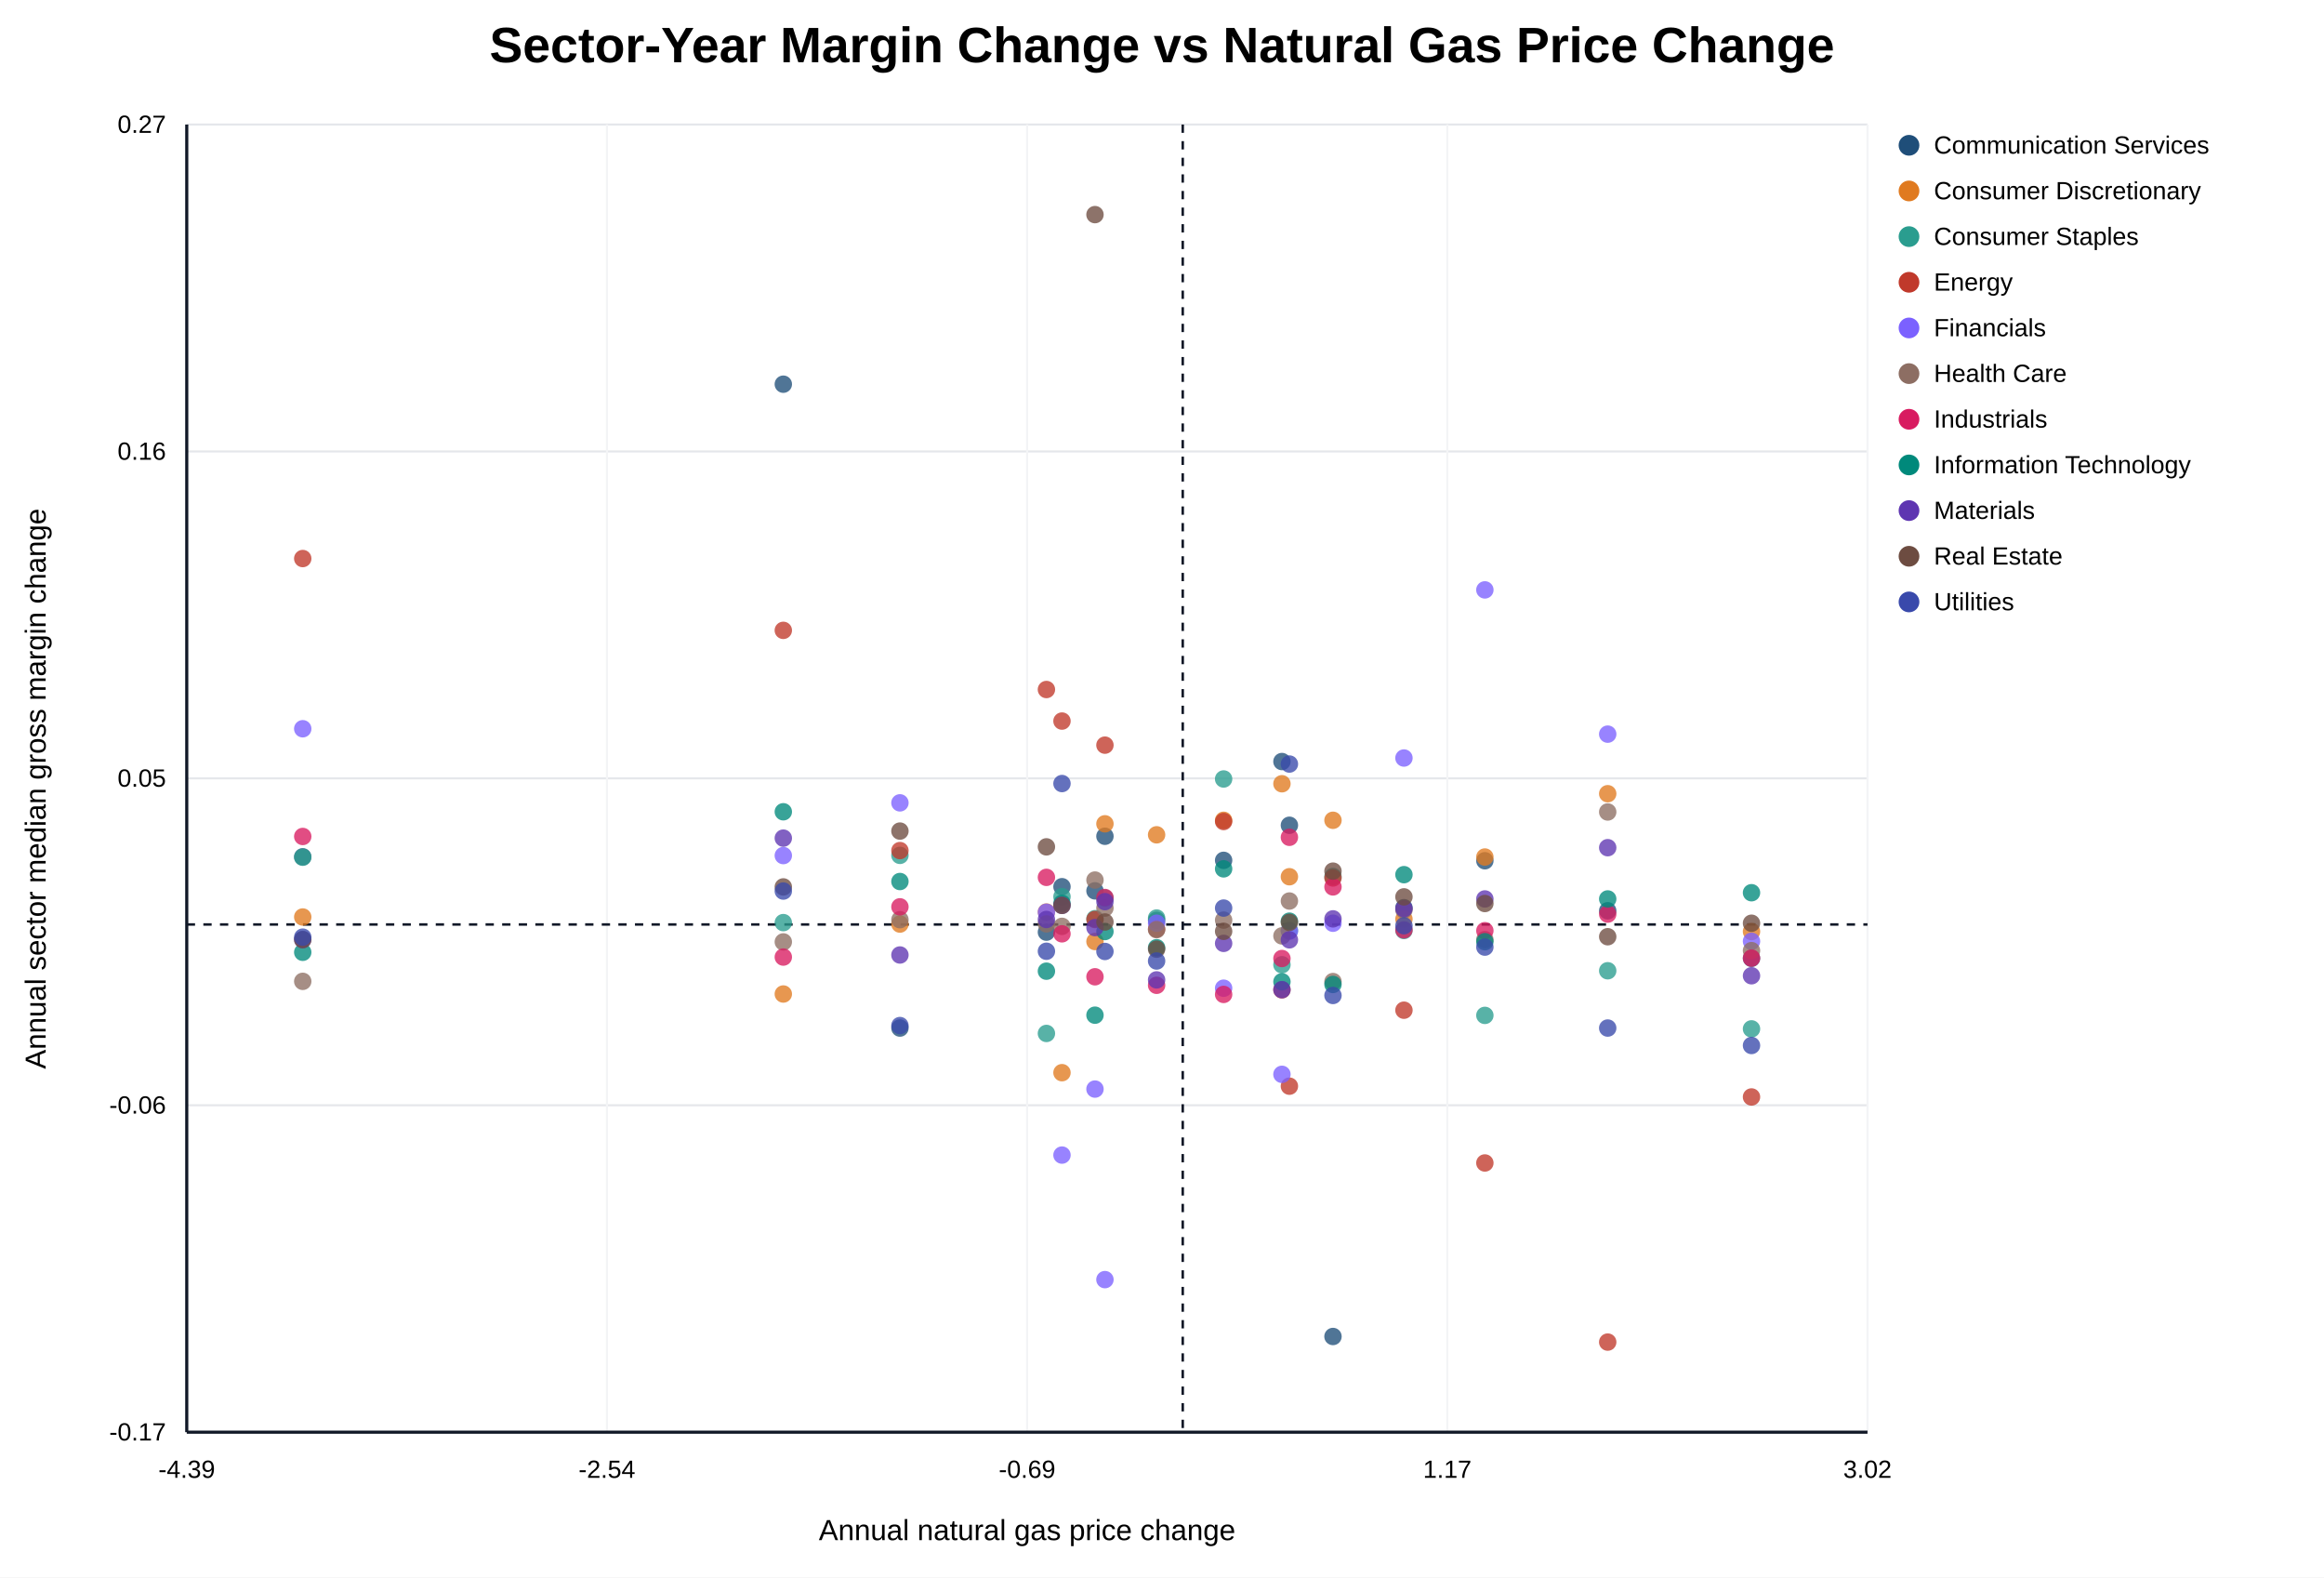
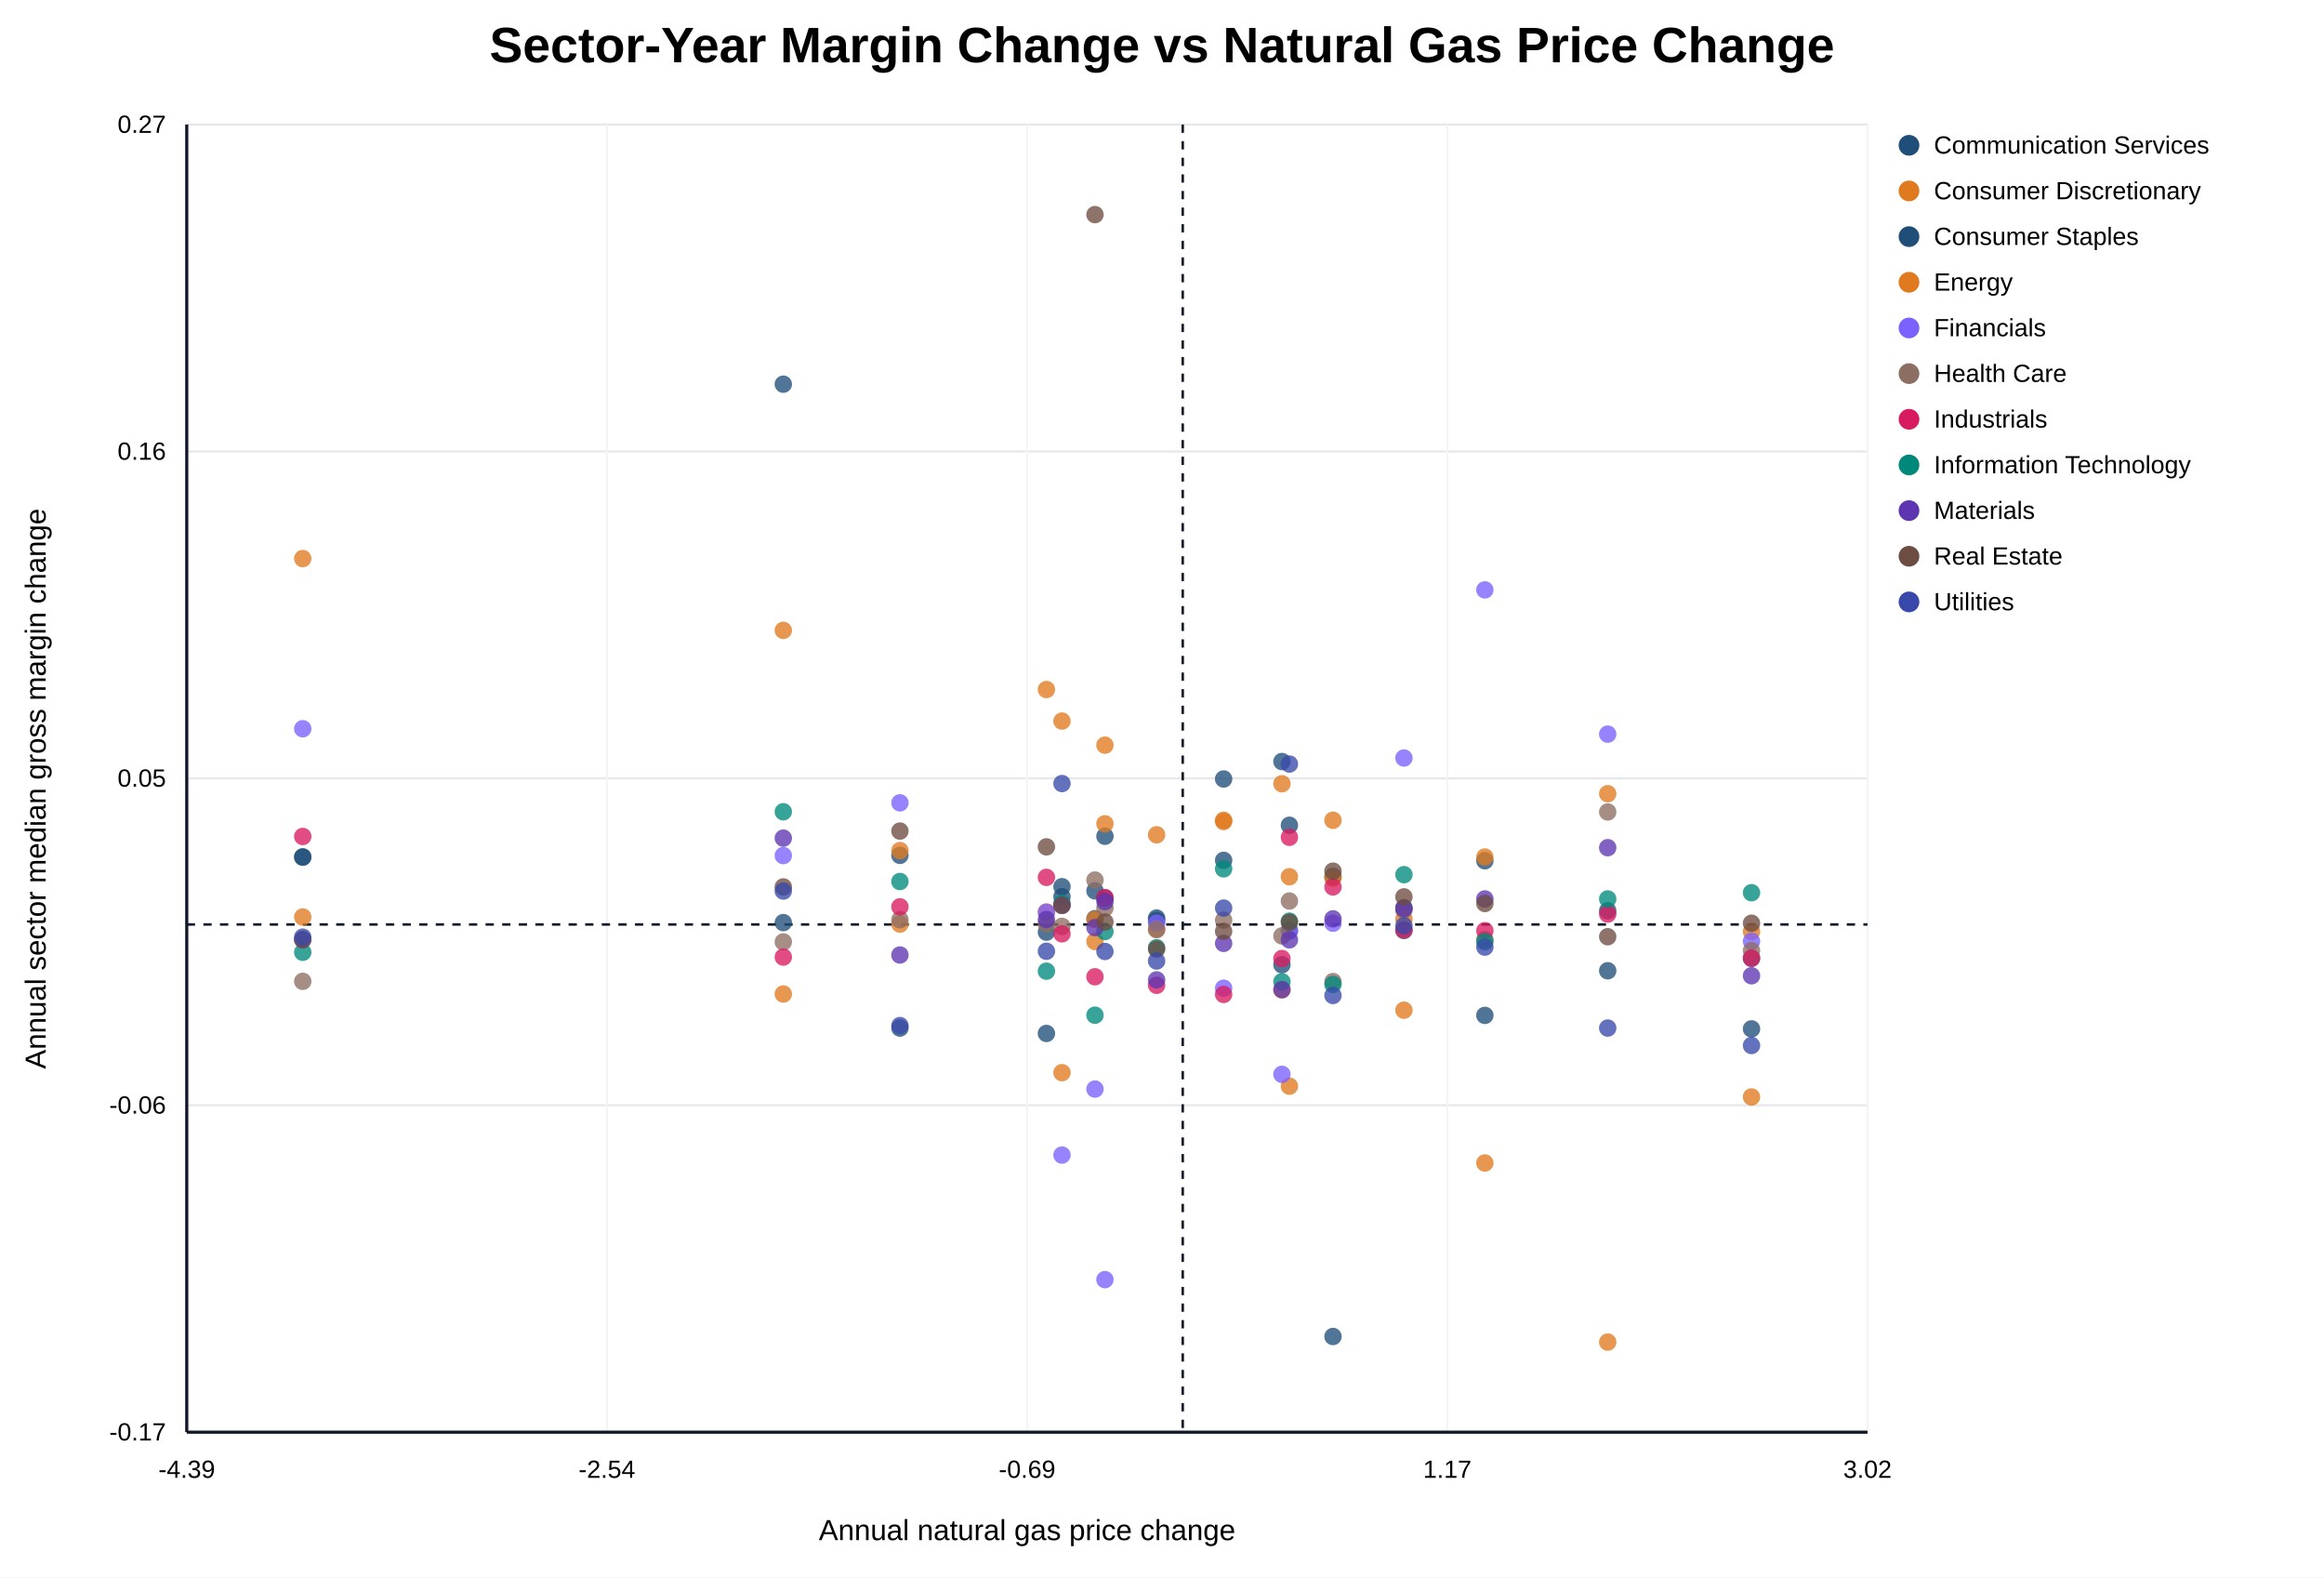
<svg xmlns="http://www.w3.org/2000/svg" width="1120" height="760" viewBox="0 0 1120 760">
  <rect width="100%" height="100%" fill="white" />
  <text x="560.0" y="30" text-anchor="middle" font-family="Arial" font-size="24" font-weight="bold">Sector-Year Margin Change vs Natural Gas Price Change</text>
  <line x1="90" y1="690.0" x2="900" y2="690.0" stroke="#e5e7eb" stroke-width="1" />
  <text x="80" y="694.0" text-anchor="end" font-family="Arial" font-size="12">-0.17</text>
  <line x1="90" y1="532.5" x2="900" y2="532.5" stroke="#e5e7eb" stroke-width="1" />
  <text x="80" y="536.5" text-anchor="end" font-family="Arial" font-size="12">-0.06</text>
  <line x1="90" y1="375.0" x2="900" y2="375.0" stroke="#e5e7eb" stroke-width="1" />
  <text x="80" y="379.0" text-anchor="end" font-family="Arial" font-size="12">0.05</text>
  <line x1="90" y1="217.5" x2="900" y2="217.5" stroke="#e5e7eb" stroke-width="1" />
  <text x="80" y="221.5" text-anchor="end" font-family="Arial" font-size="12">0.16</text>
  <line x1="90" y1="60.0" x2="900" y2="60.0" stroke="#e5e7eb" stroke-width="1" />
  <text x="80" y="64.0" text-anchor="end" font-family="Arial" font-size="12">0.27</text>
  <line x1="90.0" y1="60" x2="90.0" y2="690" stroke="#f3f4f6" stroke-width="1" />
  <text x="90.0" y="712" text-anchor="middle" font-family="Arial" font-size="12">-4.39</text>
  <line x1="292.5" y1="60" x2="292.5" y2="690" stroke="#f3f4f6" stroke-width="1" />
  <text x="292.5" y="712" text-anchor="middle" font-family="Arial" font-size="12">-2.54</text>
  <line x1="495.0" y1="60" x2="495.0" y2="690" stroke="#f3f4f6" stroke-width="1" />
  <text x="495.0" y="712" text-anchor="middle" font-family="Arial" font-size="12">-0.69</text>
  <line x1="697.5" y1="60" x2="697.5" y2="690" stroke="#f3f4f6" stroke-width="1" />
  <text x="697.5" y="712" text-anchor="middle" font-family="Arial" font-size="12">1.17</text>
  <line x1="900.0" y1="60" x2="900.0" y2="690" stroke="#f3f4f6" stroke-width="1" />
  <text x="900.0" y="712" text-anchor="middle" font-family="Arial" font-size="12">3.02</text>
  <line x1="570.0" y1="60" x2="570.0" y2="690" stroke="#111827" stroke-dasharray="4 4" stroke-width="1.2" />
  <line x1="90" y1="445.4" x2="900" y2="445.4" stroke="#111827" stroke-dasharray="4 4" stroke-width="1.2" />
  <line x1="90" y1="690" x2="900" y2="690" stroke="#111827" stroke-width="1.5" />
  <line x1="90" y1="60" x2="90" y2="690" stroke="#111827" stroke-width="1.5" />
  <text x="495.0" y="742" text-anchor="middle" font-family="Arial" font-size="14">Annual natural gas price change</text>
  <text x="22" y="380.0" transform="rotate(-90 22 380.0)" text-anchor="middle" font-family="Arial" font-size="14">Annual sector median gross margin change</text>
  <circle cx="617.8" cy="366.9" r="4.2" fill="#1f4e79" fill-opacity="0.78" />
  <circle cx="527.7" cy="429.2" r="4.2" fill="#1f4e79" fill-opacity="0.78" />
  <circle cx="433.7" cy="495.3" r="4.2" fill="#1f4e79" fill-opacity="0.78" />
  <circle cx="676.6" cy="437.3" r="4.2" fill="#1f4e79" fill-opacity="0.78" />
  <circle cx="642.4" cy="643.9" r="4.2" fill="#1f4e79" fill-opacity="0.78" />
  <circle cx="377.5" cy="185.1" r="4.2" fill="#1f4e79" fill-opacity="0.78" />
  <circle cx="557.4" cy="443.4" r="4.2" fill="#1f4e79" fill-opacity="0.78" />
  <circle cx="621.4" cy="397.6" r="4.2" fill="#1f4e79" fill-opacity="0.78" />
  <circle cx="589.7" cy="414.5" r="4.2" fill="#1f4e79" fill-opacity="0.78" />
  <circle cx="504.3" cy="449.1" r="4.2" fill="#1f4e79" fill-opacity="0.78" />
  <circle cx="511.8" cy="427.2" r="4.2" fill="#1f4e79" fill-opacity="0.78" />
  <circle cx="774.8" cy="438.8" r="4.2" fill="#1f4e79" fill-opacity="0.78" />
  <circle cx="844.1" cy="461.7" r="4.2" fill="#1f4e79" fill-opacity="0.78" />
  <circle cx="145.9" cy="412.8" r="4.2" fill="#1f4e79" fill-opacity="0.78" />
  <circle cx="532.5" cy="402.9" r="4.2" fill="#1f4e79" fill-opacity="0.78" />
  <circle cx="715.6" cy="414.7" r="4.2" fill="#1f4e79" fill-opacity="0.78" />
  <circle cx="617.8" cy="377.6" r="4.2" fill="#e07a1f" fill-opacity="0.78" />
  <circle cx="527.7" cy="453.6" r="4.2" fill="#e07a1f" fill-opacity="0.78" />
  <circle cx="433.7" cy="445.2" r="4.2" fill="#e07a1f" fill-opacity="0.78" />
  <circle cx="676.6" cy="442.8" r="4.2" fill="#e07a1f" fill-opacity="0.78" />
  <circle cx="642.4" cy="395.2" r="4.2" fill="#e07a1f" fill-opacity="0.78" />
  <circle cx="377.5" cy="478.9" r="4.2" fill="#e07a1f" fill-opacity="0.78" />
  <circle cx="557.4" cy="402.2" r="4.2" fill="#e07a1f" fill-opacity="0.78" />
  <circle cx="621.4" cy="422.4" r="4.2" fill="#e07a1f" fill-opacity="0.78" />
  <circle cx="589.7" cy="395.2" r="4.2" fill="#e07a1f" fill-opacity="0.78" />
  <circle cx="504.3" cy="439.4" r="4.2" fill="#e07a1f" fill-opacity="0.78" />
  <circle cx="511.8" cy="516.8" r="4.2" fill="#e07a1f" fill-opacity="0.78" />
  <circle cx="774.8" cy="382.4" r="4.2" fill="#e07a1f" fill-opacity="0.78" />
  <circle cx="844.1" cy="448.8" r="4.2" fill="#e07a1f" fill-opacity="0.78" />
  <circle cx="145.9" cy="441.8" r="4.2" fill="#e07a1f" fill-opacity="0.78" />
  <circle cx="532.5" cy="396.9" r="4.2" fill="#e07a1f" fill-opacity="0.78" />
  <circle cx="715.6" cy="412.9" r="4.2" fill="#e07a1f" fill-opacity="0.78" />
-   <circle cx="617.8" cy="464.8" r="4.2" fill="#2a9d8f" fill-opacity="0.78" />
-   <circle cx="527.7" cy="442.6" r="4.2" fill="#2a9d8f" fill-opacity="0.78" />
-   <circle cx="433.7" cy="412.1" r="4.2" fill="#2a9d8f" fill-opacity="0.78" />
-   <circle cx="676.6" cy="448.3" r="4.2" fill="#2a9d8f" fill-opacity="0.78" />
-   <circle cx="642.4" cy="422.3" r="4.2" fill="#2a9d8f" fill-opacity="0.78" />
-   <circle cx="377.5" cy="444.5" r="4.2" fill="#2a9d8f" fill-opacity="0.78" />
-   <circle cx="557.4" cy="442.3" r="4.2" fill="#2a9d8f" fill-opacity="0.78" />
-   <circle cx="621.4" cy="448.3" r="4.2" fill="#2a9d8f" fill-opacity="0.78" />
-   <circle cx="589.7" cy="375.3" r="4.2" fill="#2a9d8f" fill-opacity="0.78" />
-   <circle cx="504.3" cy="497.9" r="4.2" fill="#2a9d8f" fill-opacity="0.78" />
-   <circle cx="511.8" cy="432.0" r="4.2" fill="#2a9d8f" fill-opacity="0.78" />
-   <circle cx="774.8" cy="467.7" r="4.2" fill="#2a9d8f" fill-opacity="0.78" />
-   <circle cx="844.1" cy="495.7" r="4.2" fill="#2a9d8f" fill-opacity="0.78" />
-   <circle cx="145.9" cy="413.0" r="4.2" fill="#2a9d8f" fill-opacity="0.78" />
-   <circle cx="532.5" cy="432.7" r="4.2" fill="#2a9d8f" fill-opacity="0.78" />
-   <circle cx="715.6" cy="489.2" r="4.2" fill="#2a9d8f" fill-opacity="0.78" />
-   <circle cx="617.8" cy="476.9" r="4.2" fill="#c0392b" fill-opacity="0.78" />
-   <circle cx="527.7" cy="443.0" r="4.2" fill="#c0392b" fill-opacity="0.78" />
-   <circle cx="433.7" cy="409.8" r="4.2" fill="#c0392b" fill-opacity="0.78" />
-   <circle cx="676.6" cy="486.7" r="4.2" fill="#c0392b" fill-opacity="0.78" />
-   <circle cx="642.4" cy="423.0" r="4.2" fill="#c0392b" fill-opacity="0.78" />
-   <circle cx="377.5" cy="303.7" r="4.2" fill="#c0392b" fill-opacity="0.78" />
-   <circle cx="557.4" cy="447.6" r="4.2" fill="#c0392b" fill-opacity="0.78" />
-   <circle cx="621.4" cy="523.3" r="4.2" fill="#c0392b" fill-opacity="0.78" />
-   <circle cx="589.7" cy="395.8" r="4.2" fill="#c0392b" fill-opacity="0.78" />
-   <circle cx="504.3" cy="332.2" r="4.2" fill="#c0392b" fill-opacity="0.78" />
-   <circle cx="511.8" cy="347.4" r="4.2" fill="#c0392b" fill-opacity="0.78" />
-   <circle cx="774.8" cy="646.6" r="4.2" fill="#c0392b" fill-opacity="0.78" />
-   <circle cx="844.1" cy="528.5" r="4.2" fill="#c0392b" fill-opacity="0.78" />
-   <circle cx="145.9" cy="269.1" r="4.2" fill="#c0392b" fill-opacity="0.78" />
-   <circle cx="532.5" cy="359.0" r="4.2" fill="#c0392b" fill-opacity="0.78" />
-   <circle cx="715.6" cy="560.3" r="4.2" fill="#c0392b" fill-opacity="0.78" />
+   <circle cx="617.8" cy="464.8" r="4.2" fill="#1f4e79" fill-opacity="0.78" />
+   <circle cx="527.7" cy="442.6" r="4.2" fill="#1f4e79" fill-opacity="0.78" />
+   <circle cx="433.7" cy="412.1" r="4.2" fill="#1f4e79" fill-opacity="0.78" />
+   <circle cx="676.6" cy="448.3" r="4.2" fill="#1f4e79" fill-opacity="0.78" />
+   <circle cx="642.4" cy="422.3" r="4.2" fill="#1f4e79" fill-opacity="0.78" />
+   <circle cx="377.5" cy="444.5" r="4.2" fill="#1f4e79" fill-opacity="0.78" />
+   <circle cx="557.4" cy="442.3" r="4.2" fill="#1f4e79" fill-opacity="0.78" />
+   <circle cx="621.4" cy="448.3" r="4.2" fill="#1f4e79" fill-opacity="0.78" />
+   <circle cx="589.7" cy="375.3" r="4.2" fill="#1f4e79" fill-opacity="0.78" />
+   <circle cx="504.3" cy="497.9" r="4.2" fill="#1f4e79" fill-opacity="0.78" />
+   <circle cx="511.8" cy="432.0" r="4.2" fill="#1f4e79" fill-opacity="0.78" />
+   <circle cx="774.8" cy="467.7" r="4.2" fill="#1f4e79" fill-opacity="0.78" />
+   <circle cx="844.1" cy="495.7" r="4.2" fill="#1f4e79" fill-opacity="0.78" />
+   <circle cx="145.9" cy="413.0" r="4.2" fill="#1f4e79" fill-opacity="0.78" />
+   <circle cx="532.5" cy="432.7" r="4.2" fill="#1f4e79" fill-opacity="0.78" />
+   <circle cx="715.6" cy="489.2" r="4.2" fill="#1f4e79" fill-opacity="0.78" />
+   <circle cx="617.8" cy="476.9" r="4.2" fill="#e07a1f" fill-opacity="0.78" />
+   <circle cx="527.7" cy="443.0" r="4.2" fill="#e07a1f" fill-opacity="0.78" />
+   <circle cx="433.7" cy="409.8" r="4.2" fill="#e07a1f" fill-opacity="0.78" />
+   <circle cx="676.6" cy="486.7" r="4.2" fill="#e07a1f" fill-opacity="0.78" />
+   <circle cx="642.4" cy="423.0" r="4.2" fill="#e07a1f" fill-opacity="0.78" />
+   <circle cx="377.5" cy="303.7" r="4.2" fill="#e07a1f" fill-opacity="0.78" />
+   <circle cx="557.4" cy="447.6" r="4.2" fill="#e07a1f" fill-opacity="0.78" />
+   <circle cx="621.4" cy="523.3" r="4.2" fill="#e07a1f" fill-opacity="0.78" />
+   <circle cx="589.7" cy="395.8" r="4.2" fill="#e07a1f" fill-opacity="0.78" />
+   <circle cx="504.3" cy="332.2" r="4.2" fill="#e07a1f" fill-opacity="0.78" />
+   <circle cx="511.8" cy="347.4" r="4.2" fill="#e07a1f" fill-opacity="0.78" />
+   <circle cx="774.8" cy="646.6" r="4.2" fill="#e07a1f" fill-opacity="0.78" />
+   <circle cx="844.1" cy="528.5" r="4.2" fill="#e07a1f" fill-opacity="0.78" />
+   <circle cx="145.9" cy="269.1" r="4.2" fill="#e07a1f" fill-opacity="0.78" />
+   <circle cx="532.5" cy="359.0" r="4.2" fill="#e07a1f" fill-opacity="0.78" />
+   <circle cx="715.6" cy="560.3" r="4.2" fill="#e07a1f" fill-opacity="0.78" />
  <circle cx="617.8" cy="517.6" r="4.2" fill="#7b61ff" fill-opacity="0.78" />
  <circle cx="527.7" cy="524.7" r="4.2" fill="#7b61ff" fill-opacity="0.78" />
  <circle cx="433.7" cy="386.8" r="4.2" fill="#7b61ff" fill-opacity="0.78" />
  <circle cx="676.6" cy="365.2" r="4.2" fill="#7b61ff" fill-opacity="0.78" />
  <circle cx="642.4" cy="444.8" r="4.2" fill="#7b61ff" fill-opacity="0.78" />
  <circle cx="377.5" cy="412.2" r="4.2" fill="#7b61ff" fill-opacity="0.78" />
  <circle cx="557.4" cy="444.8" r="4.2" fill="#7b61ff" fill-opacity="0.78" />
  <circle cx="621.4" cy="448.6" r="4.2" fill="#7b61ff" fill-opacity="0.78" />
  <circle cx="589.7" cy="476.1" r="4.2" fill="#7b61ff" fill-opacity="0.78" />
  <circle cx="504.3" cy="439.5" r="4.2" fill="#7b61ff" fill-opacity="0.78" />
  <circle cx="511.8" cy="556.5" r="4.2" fill="#7b61ff" fill-opacity="0.78" />
  <circle cx="774.8" cy="353.7" r="4.2" fill="#7b61ff" fill-opacity="0.78" />
  <circle cx="844.1" cy="453.5" r="4.2" fill="#7b61ff" fill-opacity="0.78" />
  <circle cx="145.9" cy="351.1" r="4.2" fill="#7b61ff" fill-opacity="0.78" />
  <circle cx="532.5" cy="616.5" r="4.2" fill="#7b61ff" fill-opacity="0.78" />
  <circle cx="715.6" cy="284.2" r="4.2" fill="#7b61ff" fill-opacity="0.78" />
  <circle cx="617.8" cy="450.9" r="4.2" fill="#8d6e63" fill-opacity="0.78" />
  <circle cx="527.7" cy="424.0" r="4.2" fill="#8d6e63" fill-opacity="0.78" />
  <circle cx="433.7" cy="443.1" r="4.2" fill="#8d6e63" fill-opacity="0.78" />
  <circle cx="676.6" cy="438.4" r="4.2" fill="#8d6e63" fill-opacity="0.78" />
  <circle cx="642.4" cy="472.9" r="4.2" fill="#8d6e63" fill-opacity="0.78" />
  <circle cx="377.5" cy="453.8" r="4.2" fill="#8d6e63" fill-opacity="0.78" />
  <circle cx="557.4" cy="447.9" r="4.2" fill="#8d6e63" fill-opacity="0.78" />
  <circle cx="621.4" cy="434.1" r="4.2" fill="#8d6e63" fill-opacity="0.78" />
  <circle cx="589.7" cy="443.3" r="4.2" fill="#8d6e63" fill-opacity="0.78" />
  <circle cx="504.3" cy="445.1" r="4.2" fill="#8d6e63" fill-opacity="0.78" />
  <circle cx="511.8" cy="446.3" r="4.2" fill="#8d6e63" fill-opacity="0.78" />
  <circle cx="774.8" cy="391.2" r="4.2" fill="#8d6e63" fill-opacity="0.78" />
  <circle cx="844.1" cy="458.0" r="4.2" fill="#8d6e63" fill-opacity="0.78" />
  <circle cx="145.9" cy="472.8" r="4.2" fill="#8d6e63" fill-opacity="0.78" />
  <circle cx="532.5" cy="437.5" r="4.2" fill="#8d6e63" fill-opacity="0.78" />
  <circle cx="715.6" cy="452.7" r="4.2" fill="#8d6e63" fill-opacity="0.78" />
  <circle cx="617.8" cy="461.8" r="4.2" fill="#d81b60" fill-opacity="0.78" />
  <circle cx="527.7" cy="470.6" r="4.2" fill="#d81b60" fill-opacity="0.78" />
  <circle cx="433.7" cy="436.9" r="4.2" fill="#d81b60" fill-opacity="0.78" />
  <circle cx="676.6" cy="448.0" r="4.2" fill="#d81b60" fill-opacity="0.78" />
  <circle cx="642.4" cy="427.3" r="4.2" fill="#d81b60" fill-opacity="0.78" />
  <circle cx="377.5" cy="461.1" r="4.2" fill="#d81b60" fill-opacity="0.78" />
  <circle cx="557.4" cy="474.7" r="4.2" fill="#d81b60" fill-opacity="0.78" />
  <circle cx="621.4" cy="403.4" r="4.2" fill="#d81b60" fill-opacity="0.78" />
  <circle cx="589.7" cy="479.1" r="4.2" fill="#d81b60" fill-opacity="0.78" />
  <circle cx="504.3" cy="422.7" r="4.2" fill="#d81b60" fill-opacity="0.78" />
  <circle cx="511.8" cy="449.9" r="4.2" fill="#d81b60" fill-opacity="0.78" />
  <circle cx="774.8" cy="440.4" r="4.2" fill="#d81b60" fill-opacity="0.78" />
  <circle cx="844.1" cy="461.6" r="4.2" fill="#d81b60" fill-opacity="0.78" />
  <circle cx="145.9" cy="403.0" r="4.2" fill="#d81b60" fill-opacity="0.78" />
  <circle cx="532.5" cy="432.4" r="4.2" fill="#d81b60" fill-opacity="0.78" />
  <circle cx="715.6" cy="448.4" r="4.2" fill="#d81b60" fill-opacity="0.78" />
  <circle cx="617.8" cy="473.0" r="4.2" fill="#00897b" fill-opacity="0.78" />
  <circle cx="527.7" cy="489.1" r="4.2" fill="#00897b" fill-opacity="0.78" />
  <circle cx="433.7" cy="424.7" r="4.2" fill="#00897b" fill-opacity="0.78" />
  <circle cx="676.6" cy="421.4" r="4.2" fill="#00897b" fill-opacity="0.78" />
  <circle cx="642.4" cy="474.3" r="4.2" fill="#00897b" fill-opacity="0.78" />
  <circle cx="377.5" cy="391.1" r="4.2" fill="#00897b" fill-opacity="0.78" />
  <circle cx="557.4" cy="456.6" r="4.2" fill="#00897b" fill-opacity="0.78" />
  <circle cx="621.4" cy="443.8" r="4.2" fill="#00897b" fill-opacity="0.78" />
  <circle cx="589.7" cy="418.6" r="4.2" fill="#00897b" fill-opacity="0.78" />
  <circle cx="504.3" cy="467.9" r="4.2" fill="#00897b" fill-opacity="0.78" />
  <circle cx="511.8" cy="435.2" r="4.2" fill="#00897b" fill-opacity="0.78" />
  <circle cx="774.8" cy="433.1" r="4.2" fill="#00897b" fill-opacity="0.78" />
  <circle cx="844.1" cy="430.1" r="4.2" fill="#00897b" fill-opacity="0.78" />
  <circle cx="145.9" cy="458.8" r="4.2" fill="#00897b" fill-opacity="0.78" />
  <circle cx="532.5" cy="448.8" r="4.2" fill="#00897b" fill-opacity="0.78" />
  <circle cx="715.6" cy="453.7" r="4.2" fill="#00897b" fill-opacity="0.78" />
  <circle cx="617.8" cy="476.8" r="4.2" fill="#5e35b1" fill-opacity="0.78" />
  <circle cx="527.7" cy="446.9" r="4.2" fill="#5e35b1" fill-opacity="0.78" />
  <circle cx="433.7" cy="460.1" r="4.2" fill="#5e35b1" fill-opacity="0.78" />
  <circle cx="676.6" cy="437.8" r="4.2" fill="#5e35b1" fill-opacity="0.78" />
  <circle cx="642.4" cy="442.7" r="4.2" fill="#5e35b1" fill-opacity="0.78" />
  <circle cx="377.5" cy="403.8" r="4.2" fill="#5e35b1" fill-opacity="0.78" />
  <circle cx="557.4" cy="472.1" r="4.2" fill="#5e35b1" fill-opacity="0.78" />
  <circle cx="621.4" cy="452.8" r="4.2" fill="#5e35b1" fill-opacity="0.78" />
  <circle cx="589.7" cy="454.5" r="4.2" fill="#5e35b1" fill-opacity="0.78" />
  <circle cx="504.3" cy="443.0" r="4.2" fill="#5e35b1" fill-opacity="0.78" />
  <circle cx="511.8" cy="436.2" r="4.2" fill="#5e35b1" fill-opacity="0.78" />
  <circle cx="774.8" cy="408.4" r="4.2" fill="#5e35b1" fill-opacity="0.78" />
  <circle cx="844.1" cy="470.1" r="4.2" fill="#5e35b1" fill-opacity="0.78" />
  <circle cx="145.9" cy="452.7" r="4.2" fill="#5e35b1" fill-opacity="0.78" />
  <circle cx="532.5" cy="434.4" r="4.2" fill="#5e35b1" fill-opacity="0.78" />
  <circle cx="715.6" cy="433.1" r="4.2" fill="#5e35b1" fill-opacity="0.78" />
  <circle cx="527.7" cy="103.4" r="4.2" fill="#6d4c41" fill-opacity="0.78" />
  <circle cx="433.7" cy="400.4" r="4.2" fill="#6d4c41" fill-opacity="0.78" />
  <circle cx="676.6" cy="432.1" r="4.2" fill="#6d4c41" fill-opacity="0.78" />
  <circle cx="642.4" cy="419.7" r="4.2" fill="#6d4c41" fill-opacity="0.78" />
  <circle cx="377.5" cy="427.3" r="4.2" fill="#6d4c41" fill-opacity="0.78" />
  <circle cx="557.4" cy="457.3" r="4.2" fill="#6d4c41" fill-opacity="0.78" />
  <circle cx="621.4" cy="444.4" r="4.2" fill="#6d4c41" fill-opacity="0.78" />
  <circle cx="589.7" cy="448.7" r="4.2" fill="#6d4c41" fill-opacity="0.78" />
  <circle cx="504.3" cy="408.0" r="4.2" fill="#6d4c41" fill-opacity="0.78" />
  <circle cx="511.8" cy="436.2" r="4.2" fill="#6d4c41" fill-opacity="0.78" />
  <circle cx="774.8" cy="451.3" r="4.2" fill="#6d4c41" fill-opacity="0.78" />
  <circle cx="844.1" cy="444.8" r="4.2" fill="#6d4c41" fill-opacity="0.78" />
  <circle cx="145.9" cy="452.7" r="4.2" fill="#6d4c41" fill-opacity="0.78" />
  <circle cx="532.5" cy="444.2" r="4.2" fill="#6d4c41" fill-opacity="0.78" />
  <circle cx="715.6" cy="435.3" r="4.2" fill="#6d4c41" fill-opacity="0.78" />
  <circle cx="433.7" cy="494.1" r="4.2" fill="#3949ab" fill-opacity="0.78" />
  <circle cx="676.6" cy="446.0" r="4.2" fill="#3949ab" fill-opacity="0.78" />
  <circle cx="642.4" cy="479.6" r="4.2" fill="#3949ab" fill-opacity="0.78" />
  <circle cx="377.5" cy="429.3" r="4.2" fill="#3949ab" fill-opacity="0.78" />
  <circle cx="557.4" cy="463.0" r="4.2" fill="#3949ab" fill-opacity="0.78" />
  <circle cx="621.4" cy="368.1" r="4.2" fill="#3949ab" fill-opacity="0.78" />
  <circle cx="589.7" cy="437.5" r="4.2" fill="#3949ab" fill-opacity="0.78" />
  <circle cx="504.3" cy="458.3" r="4.2" fill="#3949ab" fill-opacity="0.78" />
  <circle cx="511.8" cy="377.5" r="4.2" fill="#3949ab" fill-opacity="0.78" />
  <circle cx="774.8" cy="495.3" r="4.2" fill="#3949ab" fill-opacity="0.78" />
  <circle cx="844.1" cy="503.7" r="4.2" fill="#3949ab" fill-opacity="0.78" />
  <circle cx="145.9" cy="451.5" r="4.2" fill="#3949ab" fill-opacity="0.78" />
  <circle cx="532.5" cy="458.4" r="4.2" fill="#3949ab" fill-opacity="0.78" />
  <circle cx="715.6" cy="456.3" r="4.2" fill="#3949ab" fill-opacity="0.78" />
  <circle cx="920" cy="70" r="5" fill="#1f4e79" />
  <text x="932" y="74" font-family="Arial" font-size="12">Communication Services</text>
  <circle cx="920" cy="92" r="5" fill="#e07a1f" />
  <text x="932" y="96" font-family="Arial" font-size="12">Consumer Discretionary</text>
-   <circle cx="920" cy="114" r="5" fill="#2a9d8f" />
+   <circle cx="920" cy="114" r="5" fill="#1f4e79" />
  <text x="932" y="118" font-family="Arial" font-size="12">Consumer Staples</text>
-   <circle cx="920" cy="136" r="5" fill="#c0392b" />
+   <circle cx="920" cy="136" r="5" fill="#e07a1f" />
  <text x="932" y="140" font-family="Arial" font-size="12">Energy</text>
  <circle cx="920" cy="158" r="5" fill="#7b61ff" />
  <text x="932" y="162" font-family="Arial" font-size="12">Financials</text>
  <circle cx="920" cy="180" r="5" fill="#8d6e63" />
  <text x="932" y="184" font-family="Arial" font-size="12">Health Care</text>
  <circle cx="920" cy="202" r="5" fill="#d81b60" />
  <text x="932" y="206" font-family="Arial" font-size="12">Industrials</text>
  <circle cx="920" cy="224" r="5" fill="#00897b" />
  <text x="932" y="228" font-family="Arial" font-size="12">Information Technology</text>
  <circle cx="920" cy="246" r="5" fill="#5e35b1" />
  <text x="932" y="250" font-family="Arial" font-size="12">Materials</text>
  <circle cx="920" cy="268" r="5" fill="#6d4c41" />
  <text x="932" y="272" font-family="Arial" font-size="12">Real Estate</text>
  <circle cx="920" cy="290" r="5" fill="#3949ab" />
  <text x="932" y="294" font-family="Arial" font-size="12">Utilities</text>
</svg>
